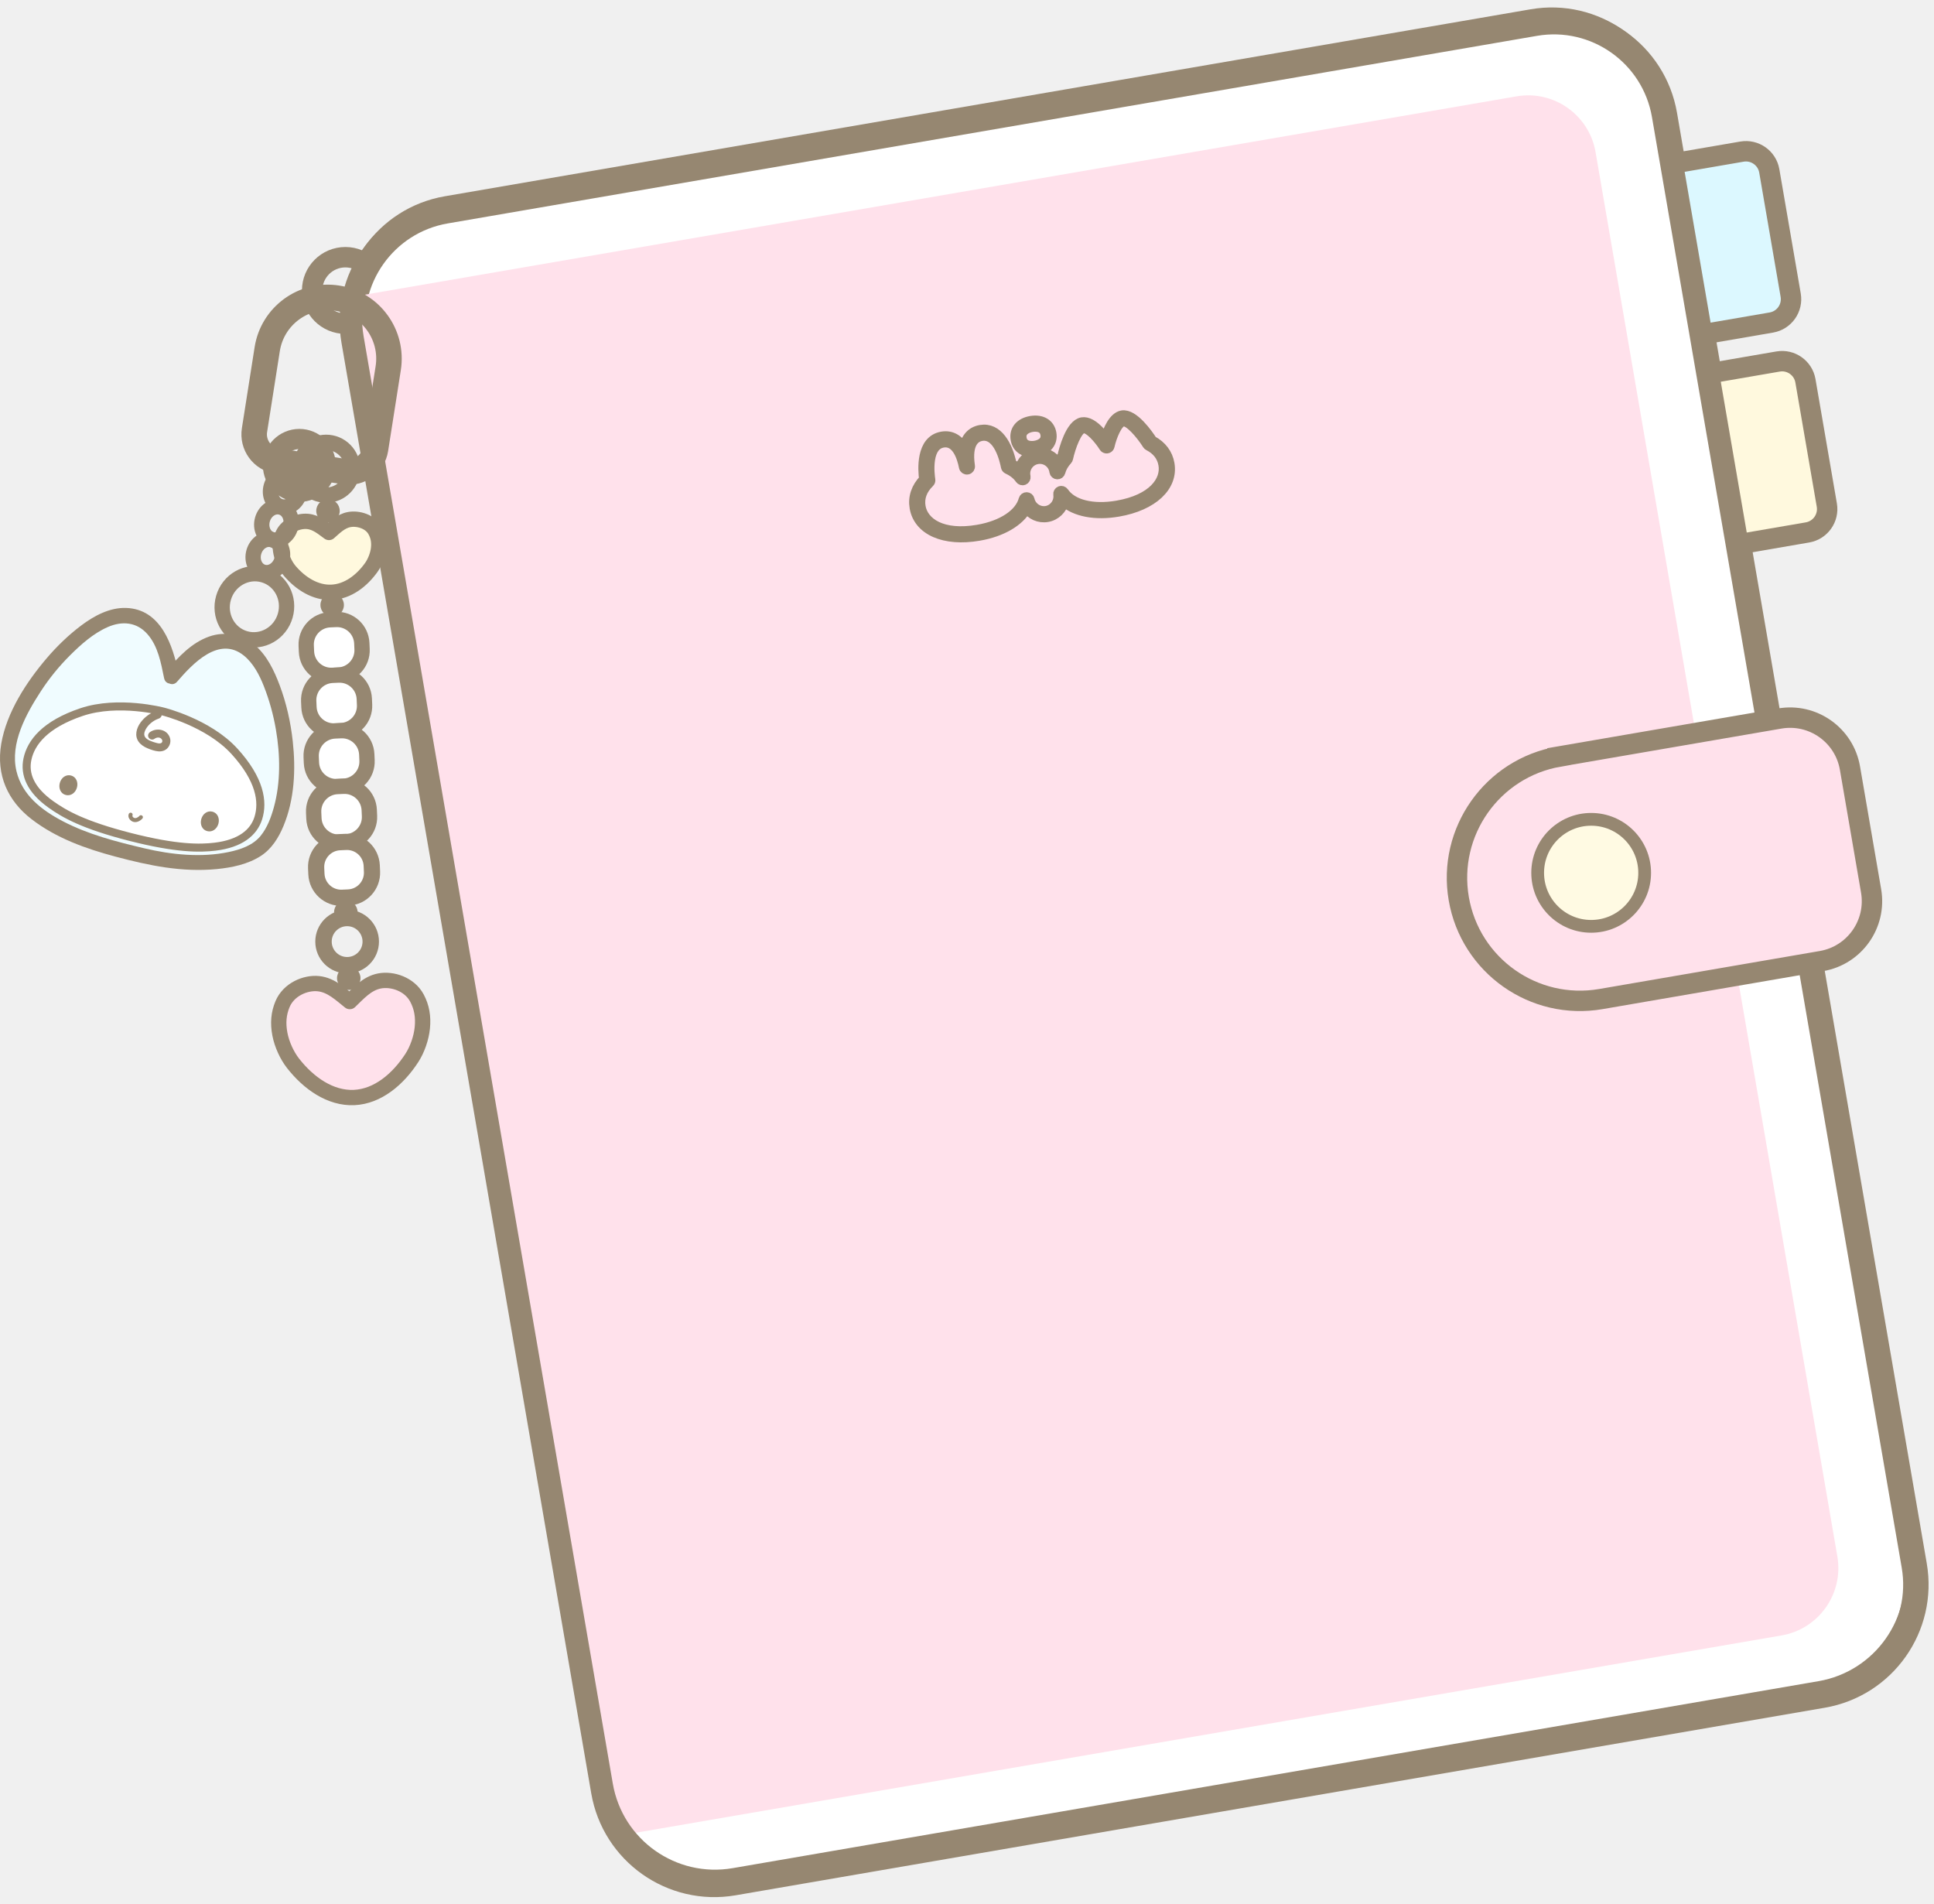
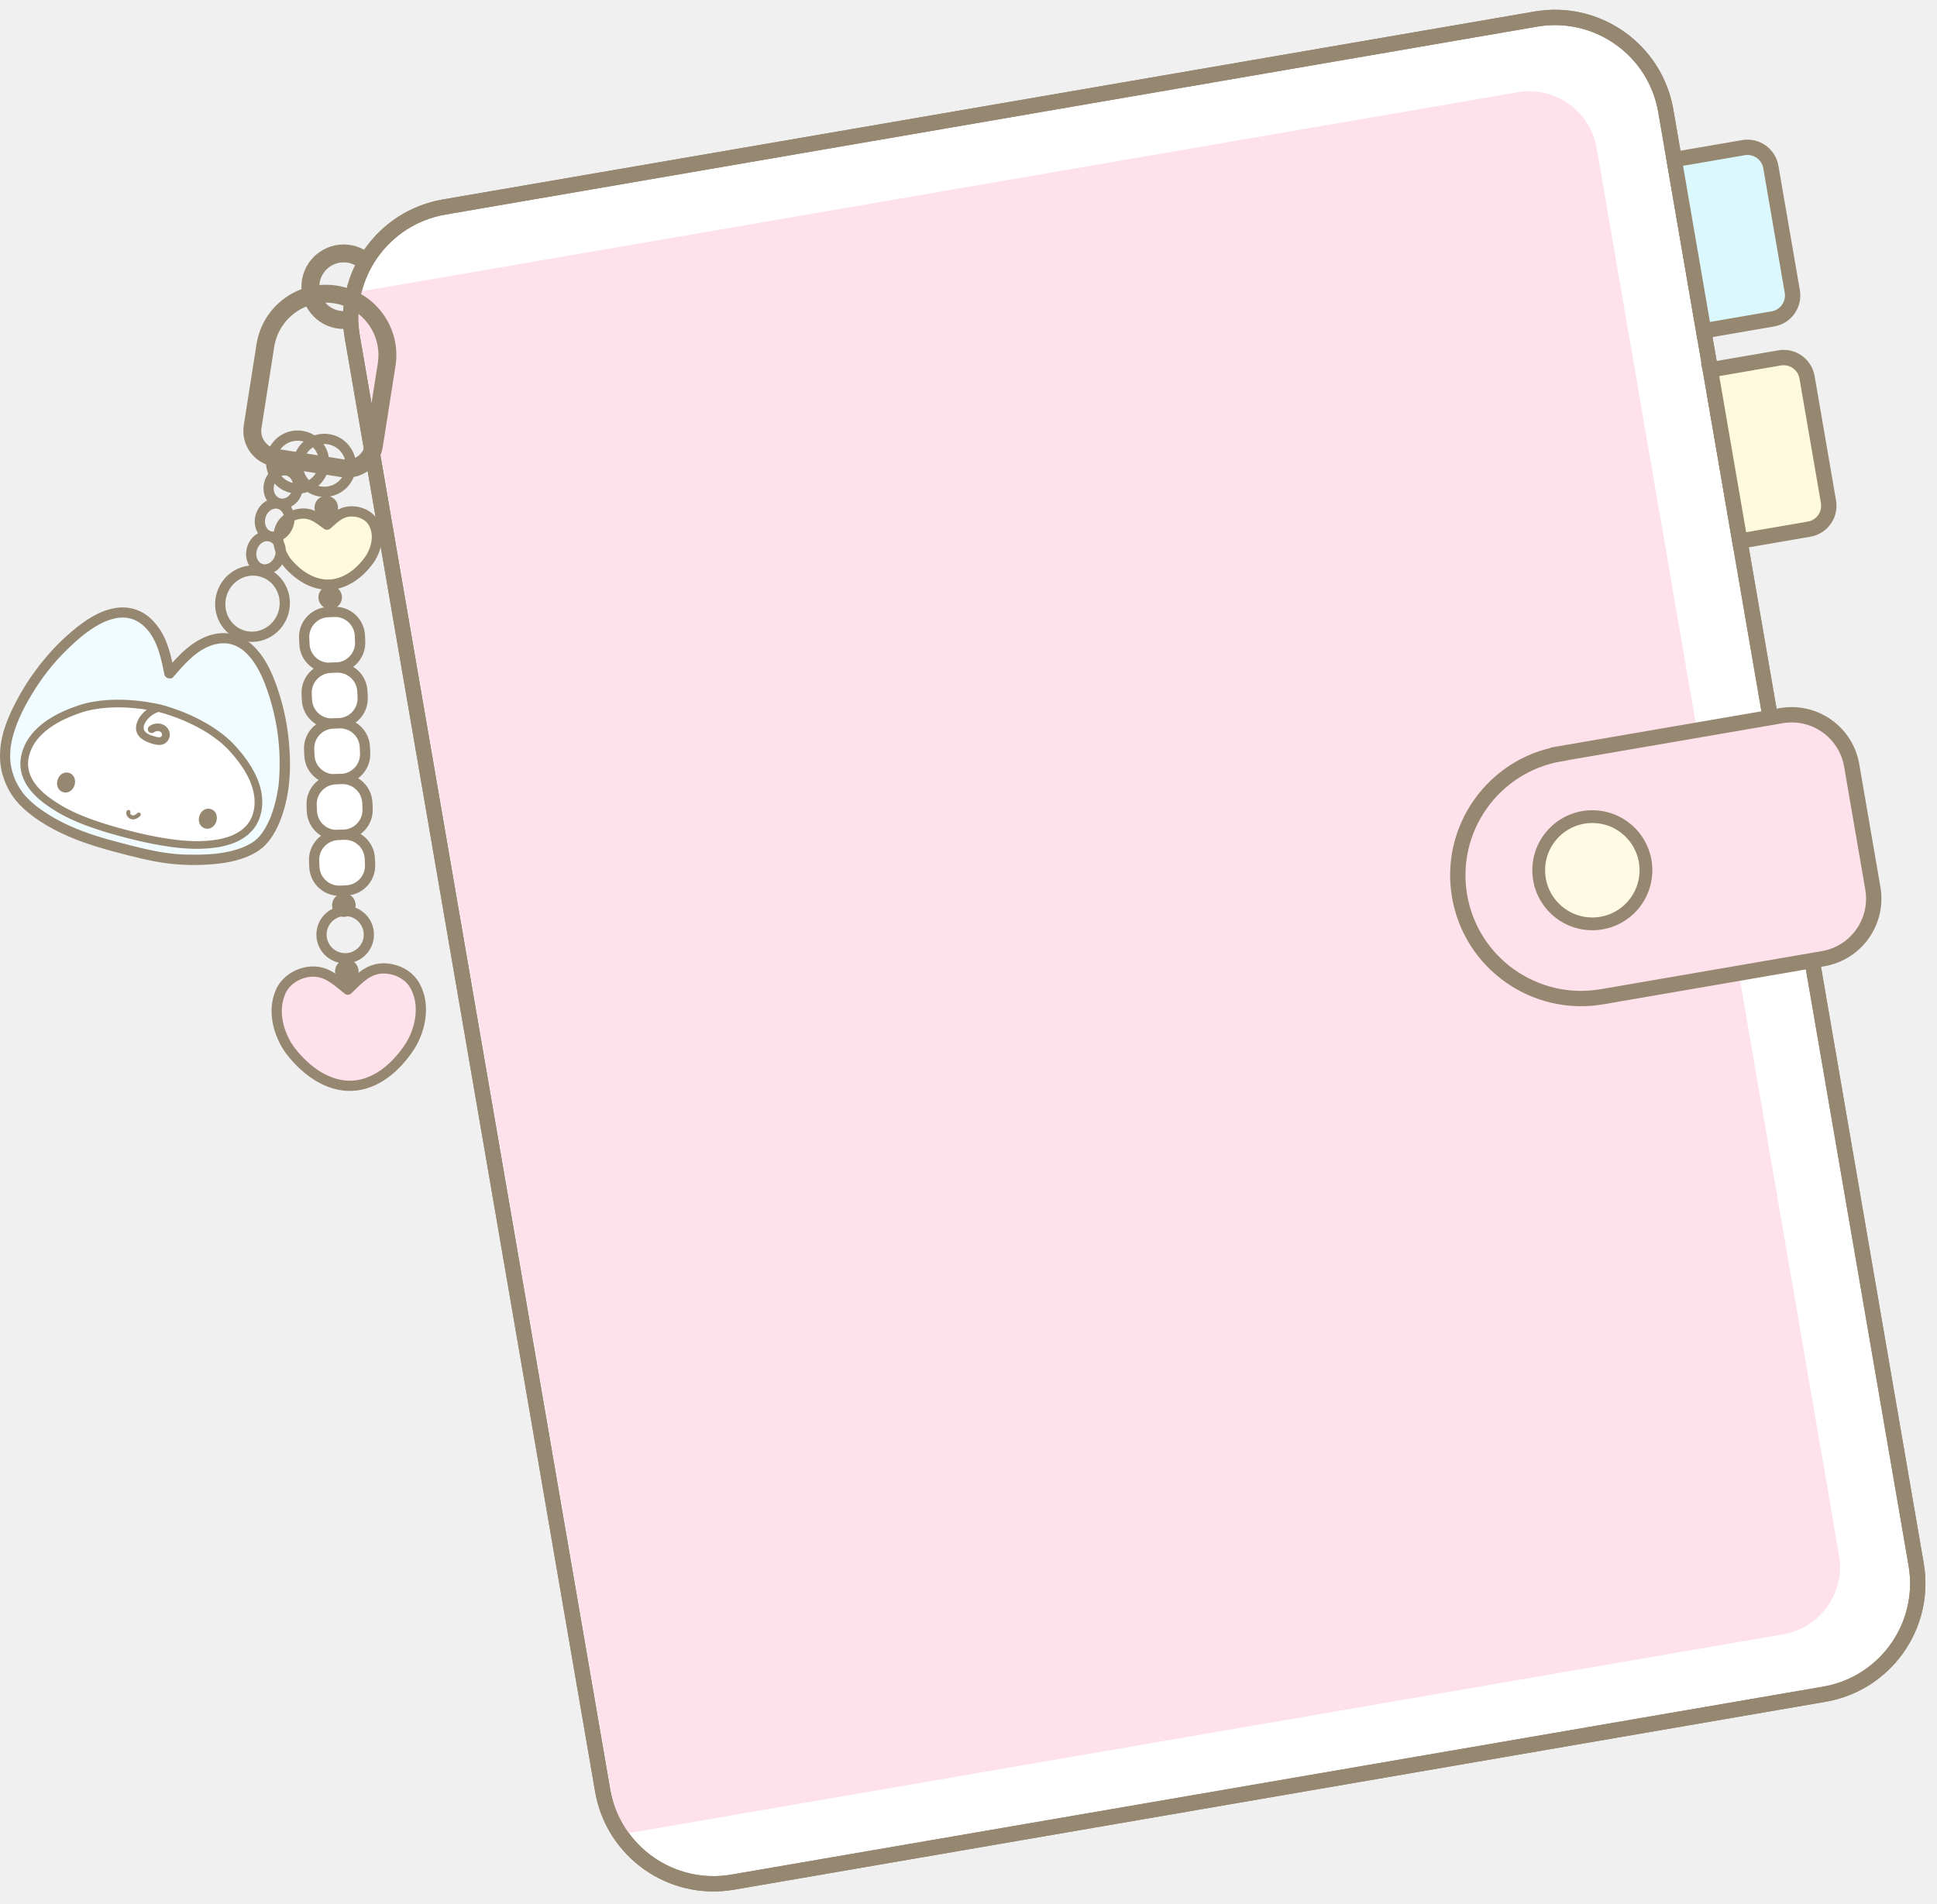
- <svg xmlns="http://www.w3.org/2000/svg" width="697" height="686" viewBox="0 0 697 686" fill="none">
-   <path d="M124.478 116.647C131.094 116.647 136.458 111.284 136.458 104.667C136.458 98.05 131.094 92.686 124.478 92.686C117.861 92.686 112.497 98.05 112.497 104.667C112.497 111.284 117.861 116.647 124.478 116.647Z" stroke="#968771" stroke-width="7.356" stroke-miterlimit="10" />
-   <path d="M553.132 8.407L160.585 76C138.565 79.791 123.789 100.715 127.58 122.735L217.591 645.475C221.383 667.495 242.307 682.271 264.327 678.48L656.873 610.887C678.893 607.095 693.67 586.171 689.878 564.152L599.867 41.411C596.075 19.392 575.151 4.615 553.132 8.407Z" fill="white" stroke="#968771" stroke-width="9.158" stroke-miterlimit="10" />
-   <path d="M127.858 106.817L546.574 34.718C559.976 32.41 572.724 41.42 575.03 54.813L662.171 560.89C664.479 574.291 655.469 587.039 642.076 589.345L223.36 661.444L127.858 106.817Z" fill="#FFE1EB" />
-   <path d="M552.266 6.968L160.916 74.355C138.566 78.204 123.567 99.442 127.416 121.791L217.221 643.336C221.069 665.686 242.307 680.684 264.657 676.836L656.008 609.449C678.358 605.6 693.356 584.362 689.508 562.012L599.703 40.468C595.854 18.118 574.616 3.12 552.266 6.968Z" stroke="#968771" stroke-width="7.356" stroke-miterlimit="10" />
-   <path d="M561.899 272.618L641.412 258.927C653.319 256.876 664.661 264.878 666.713 276.794L674.33 321.032C676.38 332.938 668.378 344.281 656.463 346.332L576.949 360.024C552.828 364.177 529.884 347.966 525.732 323.854C521.578 299.732 537.79 276.788 561.902 272.636L561.899 272.618Z" fill="#FFE1EB" stroke="#968771" stroke-width="7.356" stroke-miterlimit="10" />
-   <path d="M573.446 333.817C584.094 333.817 592.727 325.185 592.727 314.536C592.727 303.887 584.094 295.255 573.446 295.255C562.797 295.255 554.164 303.887 554.164 314.536C554.164 325.185 562.797 333.817 573.446 333.817Z" fill="#FFFAE3" stroke="#968771" stroke-width="4.597" stroke-miterlimit="10" />
-   <path d="M602.884 58.923L627.785 54.635C632.424 53.836 636.843 56.956 637.641 61.596L645.351 106.368C646.15 111.007 643.029 115.426 638.39 116.225L613.489 120.513L602.886 58.932L602.884 58.923Z" fill="#DCF8FF" stroke="#968771" stroke-width="7.356" stroke-miterlimit="10" />
-   <path d="M615.907 134.562L640.808 130.274C645.447 129.476 649.866 132.596 650.665 137.235L658.374 182.008C659.173 186.647 656.052 191.066 651.413 191.864L626.512 196.152L615.909 134.571L615.907 134.562Z" fill="#FFF9DE" stroke="#968771" stroke-width="7.356" stroke-miterlimit="10" />
-   <path d="M107.89 177.231C113.146 177.231 117.407 172.971 117.407 167.715C117.407 162.459 113.146 158.198 107.89 158.198C102.634 158.198 98.374 162.459 98.374 167.715C98.374 172.971 102.634 177.231 107.89 177.231Z" stroke="#968771" stroke-width="7.273" stroke-miterlimit="10" />
-   <path d="M117.536 178.427C122.791 178.427 127.052 174.166 127.052 168.91C127.052 163.654 122.791 159.394 117.536 159.394C112.28 159.394 108.019 163.654 108.019 168.91C108.019 174.166 112.28 178.427 117.536 178.427Z" stroke="#968771" stroke-width="5.517" stroke-miterlimit="10" />
-   <path d="M125.103 347.83C129.805 347.83 133.617 344.018 133.617 339.316C133.617 334.613 129.805 330.801 125.103 330.801C120.4 330.801 116.588 334.613 116.588 339.316C116.588 344.018 120.4 347.83 125.103 347.83Z" stroke="#968771" stroke-width="5.921" stroke-miterlimit="10" />
-   <path d="M118.207 188.329C120.543 188.329 122.436 186.436 122.436 184.1C122.436 181.764 120.543 179.87 118.207 179.87C115.871 179.87 113.977 181.764 113.977 184.1C113.977 186.436 115.871 188.329 118.207 188.329Z" fill="#968771" />
-   <path d="M119.715 222.249C122.051 222.249 123.944 220.355 123.944 218.019C123.944 215.683 122.051 213.79 119.715 213.79C117.379 213.79 115.485 215.683 115.485 218.019C115.485 220.355 117.379 222.249 119.715 222.249Z" fill="#968771" />
-   <path d="M124.634 332.925C126.97 332.925 128.863 331.032 128.863 328.696C128.863 326.36 126.97 324.466 124.634 324.466C122.298 324.466 120.404 326.36 120.404 328.696C120.404 331.032 122.298 332.925 124.634 332.925Z" fill="#968771" />
-   <path d="M125.691 356.73C128.027 356.73 129.921 354.837 129.921 352.501C129.921 350.165 128.027 348.271 125.691 348.271C123.355 348.271 121.462 350.165 121.462 352.501C121.462 354.837 123.355 356.73 125.691 356.73Z" fill="#968771" />
-   <path d="M121.063 223.238L118.886 223.335C113.955 223.554 110.136 227.73 110.355 232.661L110.452 234.838C110.672 239.769 114.847 243.588 119.778 243.368L121.955 243.272C126.886 243.052 130.706 238.877 130.486 233.946L130.389 231.769C130.169 226.838 125.994 223.018 121.063 223.238Z" fill="white" stroke="#968771" stroke-width="5.517" stroke-miterlimit="10" />
-   <path d="M121.963 243.269L119.786 243.366C114.855 243.585 111.035 247.761 111.255 252.692L111.352 254.869C111.572 259.8 115.747 263.619 120.678 263.399L122.855 263.302C127.786 263.083 131.605 258.907 131.386 253.976L131.289 251.799C131.069 246.868 126.894 243.049 121.963 243.269Z" fill="white" stroke="#968771" stroke-width="5.517" stroke-miterlimit="10" />
-   <path d="M122.853 263.309L120.676 263.406C115.745 263.625 111.926 267.801 112.145 272.732L112.242 274.909C112.462 279.84 116.637 283.659 121.568 283.44L123.745 283.343C128.676 283.123 132.496 278.948 132.276 274.017L132.179 271.84C131.96 266.909 127.784 263.089 122.853 263.309Z" fill="white" stroke="#968771" stroke-width="5.517" stroke-miterlimit="10" />
-   <path d="M123.744 283.34L121.567 283.437C116.636 283.656 112.816 287.832 113.036 292.763L113.133 294.94C113.353 299.871 117.528 303.69 122.459 303.47L124.636 303.373C129.567 303.154 133.386 298.978 133.167 294.047L133.07 291.87C132.85 286.939 128.675 283.12 123.744 283.34Z" fill="white" stroke="#968771" stroke-width="5.517" stroke-miterlimit="10" />
-   <path d="M124.644 303.389L122.467 303.486C117.536 303.706 113.716 307.881 113.936 312.812L114.033 314.989C114.253 319.92 118.428 323.739 123.359 323.52L125.536 323.423C130.467 323.203 134.286 319.028 134.067 314.097L133.97 311.92C133.75 306.989 129.575 303.169 124.644 303.389Z" fill="white" stroke="#968771" stroke-width="5.839" stroke-miterlimit="10" />
-   <path d="M119.494 213.44C119.494 213.44 119.503 213.44 119.512 213.44C125.36 213.174 130.39 209.284 133.81 204.485C135.134 202.618 136.146 200.053 136.421 197.736C136.716 195.207 136.293 193.046 135.134 191.042C133.304 187.888 129.038 186.656 125.884 187.226C122.74 187.796 120.607 190.113 118.556 191.879C116.359 190.306 114.023 188.182 110.842 187.897C107.66 187.612 103.514 189.212 101.969 192.522C100.994 194.619 100.764 196.807 101.288 199.299C101.767 201.588 102.999 204.052 104.488 205.79C108.322 210.268 113.683 213.707 119.54 213.44H119.512H119.494Z" fill="#FFF9DE" />
-   <path d="M119.512 213.44C119.503 213.44 119.494 213.44 119.494 213.44H119.512ZM119.512 213.44C125.36 213.174 130.39 209.284 133.81 204.485C135.134 202.618 136.146 200.053 136.421 197.736C136.716 195.207 136.293 193.046 135.134 191.042C133.304 187.888 129.038 186.656 125.884 187.226C122.74 187.796 120.607 190.113 118.556 191.879C116.359 190.306 114.023 188.182 110.842 187.897C107.66 187.612 103.514 189.212 101.969 192.522C100.994 194.619 100.764 196.807 101.288 199.299C101.767 201.588 102.999 204.052 104.488 205.79C108.322 210.268 113.683 213.707 119.54 213.44H119.512Z" stroke="#968771" stroke-width="5.517" stroke-linecap="round" stroke-linejoin="round" />
-   <path d="M127.585 395.504H127.604C136.146 395.118 143.465 388.903 148.43 381.234C150.361 378.255 151.823 374.145 152.2 370.421C152.613 366.366 151.988 362.891 150.278 359.682C147.584 354.616 141.341 352.602 136.743 353.503C132.146 354.395 129.047 358.1 126.059 360.923C122.832 358.385 119.42 354.965 114.759 354.478C110.097 353.99 104.056 356.547 101.831 361.833C100.415 365.19 100.102 368.693 100.875 372.702C101.583 376.379 103.403 380.333 105.582 383.138C111.21 390.346 119.071 395.881 127.613 395.504H127.567H127.585Z" fill="#FFE1EB" stroke="#968771" stroke-width="5.517" stroke-linecap="round" stroke-linejoin="round" />
-   <path d="M102.793 221.873C104.628 215.537 101.137 208.959 94.996 207.181C88.855 205.402 82.39 209.097 80.555 215.433C78.72 221.77 82.211 228.348 88.352 230.126C94.493 231.904 100.959 228.209 102.793 221.873Z" stroke="#968771" stroke-width="5.517" stroke-miterlimit="10" />
-   <path d="M101.564 201.807C102.496 198.588 100.998 195.325 98.218 194.52C95.438 193.715 92.428 195.672 91.496 198.891C90.564 202.111 92.062 205.373 94.842 206.178C97.622 206.983 100.632 205.026 101.564 201.807Z" stroke="#968771" stroke-width="5.517" stroke-miterlimit="10" />
-   <path d="M104.666 190.078C105.598 186.859 104.1 183.597 101.32 182.792C98.54 181.986 95.53 183.943 94.598 187.163C93.666 190.382 95.164 193.644 97.944 194.45C100.724 195.255 103.734 193.298 104.666 190.078Z" stroke="#968771" stroke-width="5.517" stroke-miterlimit="10" />
-   <path d="M107.816 178.162C108.748 174.943 107.25 171.681 104.47 170.876C101.689 170.071 98.68 172.028 97.748 175.247C96.815 178.466 98.313 181.729 101.094 182.534C103.874 183.339 106.884 181.382 107.816 178.162Z" stroke="#968771" stroke-width="5.517" stroke-miterlimit="10" />
-   <path d="M61.917 243.691C64.795 240.362 67.709 236.997 71.305 234.514C74.9 232.032 79.304 230.487 83.515 231.25C90.466 232.51 94.871 239.415 97.537 246.081C102.18 257.694 104.047 270.512 102.962 283.127C102.19 290.151 99.367 302.169 92.177 306.343C84.995 310.518 76.26 310.867 67.921 310.729C58.873 310.573 50.221 308.146 40.199 305.479C32.632 303.465 23.391 300.036 16.872 295.751C10.353 291.476 6.077 287.577 3.733 280.203C0.689 270.668 4.753 260.968 9.387 252.646C14.472 243.507 21.294 235.296 29.469 228.685C35.087 224.134 42.35 220.217 49.044 222.442C53.099 223.793 56.188 227.251 58.101 231.14C60.013 235.029 60.905 239.369 61.779 243.654" fill="#F0FCFF" />
-   <path d="M63.857 245.622C69.447 239.158 78.918 228.998 87.883 236.243C91.285 238.992 93.473 243.194 95.055 247.194C97.05 252.251 98.512 257.52 99.431 262.88C101.013 272.102 101.187 281.931 98.677 290.997C97.684 294.565 96.323 298.234 93.979 301.148C91.174 304.642 86.687 306.141 82.439 307.033C72.436 309.129 61.77 307.998 51.922 305.672C42.075 303.346 31.74 300.716 22.591 295.917C15.042 291.963 7.99 286.566 5.93 277.886C3.54 267.845 9.424 257.244 14.711 249.116C17.727 244.481 21.212 240.187 25.119 236.28C29.11 232.289 33.579 228.28 38.801 225.982C44.024 223.683 49.302 224.161 53.136 228.519C56.97 232.878 58.018 238.909 59.14 244.389C59.839 247.837 65.126 246.376 64.418 242.937C62.321 232.629 58.083 219.481 45.412 219.076C39.509 218.893 33.891 221.927 29.312 225.366C24.733 228.804 20.55 232.841 16.826 237.208C9.507 245.796 2.399 256.683 0.459 267.983C-1.481 279.283 2.832 288.616 11.373 295.199C20.265 302.049 30.931 305.847 41.67 308.706C53.715 311.915 65.622 314.398 78.155 313.175C83.598 312.642 89.363 311.456 94.025 308.431C97.914 305.902 100.406 301.884 102.153 297.682C106.134 288.119 106.631 277.343 105.509 267.156C104.755 260.241 103.229 253.437 100.783 246.918C98.787 241.603 96.176 236.133 91.754 232.39C87.331 228.648 81.115 227.352 75.359 229.393C68.932 231.682 64.326 236.749 59.977 241.769C57.678 244.426 61.54 248.316 63.848 245.64L63.857 245.622Z" fill="#968771" />
-   <path d="M84.425 270.668C93.74 280.846 94.944 288.975 93.087 294.832C91.413 300.109 86.549 304.008 77.557 305.102C72.068 305.773 63.636 305.874 46.902 301.599C30.167 297.323 23.262 293.397 18.316 289.866C10.978 284.626 8.735 278.98 9.884 273.573C11.153 267.569 16.21 261.041 29.377 256.609C42.663 252.131 58.8 256.407 58.8 256.407C58.8 256.407 75.019 260.397 84.416 270.668" fill="white" />
-   <path d="M84.425 270.668C93.74 280.846 94.944 288.975 93.087 294.832C91.413 300.109 86.549 304.008 77.557 305.102C72.068 305.773 63.636 305.874 46.902 301.599C30.167 297.323 23.262 293.397 18.316 289.866C10.978 284.626 8.735 278.98 9.884 273.573C11.153 267.569 16.21 261.041 29.377 256.609C42.663 252.131 58.8 256.407 58.8 256.407C58.8 256.407 75.019 260.397 84.416 270.668" stroke="#968771" stroke-width="2.896" stroke-miterlimit="10" />
-   <path d="M46.387 293.37C45.955 294.547 46.865 295.751 47.941 296.128C49.145 296.551 50.488 295.88 51.297 294.997C51.554 294.721 51.591 294.243 51.297 293.977C51.021 293.719 50.543 293.682 50.276 293.977C50.194 294.068 50.111 294.151 50.019 294.234C49.982 294.271 49.945 294.298 49.908 294.335C49.844 294.39 50 294.271 49.89 294.354C49.706 294.482 49.522 294.593 49.32 294.685C49.476 294.611 49.292 294.685 49.274 294.703C49.219 294.721 49.164 294.74 49.099 294.758C49.053 294.767 49.007 294.786 48.952 294.795C48.87 294.813 48.851 294.832 48.943 294.795C48.842 294.832 48.695 294.804 48.584 294.795C48.447 294.795 48.64 294.813 48.575 294.795C48.529 294.786 48.474 294.776 48.428 294.758C48.391 294.749 48.345 294.731 48.309 294.721C48.152 294.666 48.437 294.795 48.299 294.721C48.217 294.675 48.143 294.629 48.06 294.574C47.987 294.528 48.161 294.666 48.069 294.574C48.033 294.537 47.996 294.51 47.959 294.473C47.932 294.445 47.877 294.4 47.858 294.363C47.877 294.427 47.922 294.464 47.867 294.363C47.849 294.326 47.821 294.289 47.803 294.262C47.794 294.243 47.785 294.216 47.766 294.197C47.739 294.151 47.748 294.17 47.794 294.262C47.757 294.262 47.729 294.05 47.72 294.013C47.693 293.931 47.72 294.17 47.72 294.041V293.903C47.702 294.013 47.702 294.032 47.711 293.977C47.711 293.949 47.711 293.931 47.729 293.903C47.739 293.857 47.757 293.811 47.775 293.765C47.904 293.406 47.628 292.956 47.27 292.873C46.865 292.781 46.516 293.002 46.378 293.379L46.387 293.37Z" fill="#968771" />
-   <path d="M27.74 283.761C27.234 285.665 25.561 286.952 23.713 286.483C21.865 286.014 21.037 284.083 21.543 282.18C22.049 280.276 23.722 278.989 25.57 279.458C27.418 279.927 28.246 281.858 27.74 283.761Z" fill="#968771" />
-   <path d="M78.725 296.79C78.219 298.693 76.546 299.981 74.697 299.512C72.849 299.043 72.022 297.112 72.527 295.209C73.033 293.305 74.707 292.018 76.555 292.487C78.403 292.956 79.23 294.887 78.725 296.79Z" fill="#968771" />
-   <path d="M56.446 256.14C54.111 256.94 52.106 258.384 50.644 260.379C49.182 262.374 48.391 265.169 49.991 267.339C50.819 268.461 51.968 269.16 53.237 269.684C54.432 270.181 55.692 270.613 56.979 270.751C58.267 270.889 59.627 270.493 60.482 269.473C61.337 268.452 61.632 267.11 61.236 265.877C60.271 262.862 56.529 262.108 54.083 263.799C53.439 264.241 53.145 265.068 53.559 265.785C53.936 266.42 54.892 266.751 55.545 266.31C56.115 265.914 56.731 265.675 57.329 265.804C57.605 265.859 57.788 265.933 57.991 266.089C58.027 266.117 58.23 266.31 58.312 266.411C58.202 266.273 58.505 266.797 58.414 266.585C58.588 267.027 58.542 267.468 58.101 267.781C58.239 267.68 57.908 267.845 58 267.818C57.834 267.873 57.706 267.891 57.605 267.9C57.209 267.919 56.933 267.864 56.538 267.762C55.701 267.551 54.846 267.275 54.065 266.926C53.384 266.622 52.713 266.208 52.345 265.684C51.977 265.16 51.895 264.572 52.078 263.891C52.272 263.156 52.694 262.448 53.136 261.869C54.166 260.535 55.646 259.487 57.209 258.954C57.954 258.696 58.441 257.961 58.221 257.17C58.018 256.453 57.181 255.901 56.437 256.159L56.446 256.14Z" fill="#968771" />
-   <path d="M121.54 107.442C133.575 109.334 141.804 120.642 139.914 132.668L135.325 161.87C134.492 167.175 129.51 170.804 124.205 169.97L99.817 166.138C94.512 165.305 90.883 160.323 91.717 155.018L96.305 125.815C98.197 113.78 109.504 105.551 121.531 107.441L121.54 107.442Z" stroke="#968771" stroke-width="9.195" stroke-miterlimit="10" />
-   <path d="M373.424 162.75C369.526 163.421 366.638 161.692 366.059 158.345C365.48 154.999 367.631 152.406 371.521 151.734C375.419 151.063 378.307 152.792 378.886 156.139C379.465 159.486 377.314 162.078 373.424 162.75ZM371.889 153.831C370.877 154.006 367.613 154.824 368.156 157.987C368.698 161.15 372.045 160.828 373.056 160.653C374.068 160.479 377.332 159.66 376.789 156.497C376.247 153.334 372.9 153.656 371.879 153.831H371.889Z" fill="#968771" stroke="#968771" stroke-width="3.678" stroke-miterlimit="10" />
-   <path d="M352.782 193.037C340.36 195.179 331.064 191.125 329.657 182.96C329.014 179.227 330.2 175.696 333.078 172.717C332.636 169.425 331.8 158.686 339.496 157.362C342.778 156.801 345.5 158.336 347.394 161.674C348.056 157.895 350.116 155.532 353.389 154.971C359.559 153.914 363.172 160.543 364.56 167.301C365.655 167.844 366.629 168.487 367.475 169.223C368.054 166.28 370.39 163.862 373.507 163.32C376.633 162.786 379.64 164.285 381.166 166.86C381.626 166.032 382.196 165.241 382.876 164.488C383.446 162.014 385.791 152.948 389.965 152.222C391.887 151.891 394.14 153.141 396.668 155.946C397.321 156.672 397.91 157.408 398.397 158.051C399.335 155.026 401.284 150.282 404.401 149.739C408.566 149.022 413.844 156.7 415.214 158.824C418.671 160.681 420.823 163.54 421.439 167.117C422.846 175.282 415.444 182.206 403.013 184.348C394.728 185.773 387.529 184.376 383.419 180.679C382.738 183.475 380.449 185.764 377.461 186.279C374.472 186.794 371.576 185.451 370.004 183.052C367.356 187.897 361.048 191.621 352.782 193.037ZM339.854 159.458C337.307 159.899 335.726 161.941 335.156 165.536C334.659 168.671 335.101 171.981 335.248 172.919C335.303 173.259 335.183 173.609 334.935 173.848C332.296 176.395 331.193 179.42 331.745 182.592C332.738 188.348 339.514 193.157 352.414 190.931C361.214 189.414 367.549 185.222 368.946 179.999C369.075 179.521 369.507 179.199 370.004 179.208C370.491 179.217 370.914 179.567 371.015 180.045C371.604 182.794 374.334 184.642 377.093 184.164C379.851 183.686 381.856 180.992 381.433 178.16C381.359 177.673 381.635 177.195 382.095 177.011C382.554 176.827 383.079 176.992 383.364 177.406C386.407 181.902 393.79 183.75 402.636 182.233C415.536 180.008 420.317 173.213 419.324 167.457C418.8 164.442 416.998 162.115 413.964 160.561C413.798 160.479 413.651 160.341 413.55 160.184C411.205 156.479 406.93 151.44 404.741 151.817C402.673 152.176 400.631 157.251 399.85 160.736C399.776 161.085 399.528 161.371 399.197 161.499C398.866 161.628 398.489 161.582 398.204 161.38C398.094 161.297 397.992 161.196 397.919 161.076C396.135 158.263 392.494 153.932 390.324 154.309C388.154 154.686 385.828 160.911 384.881 165.214C384.844 165.398 384.752 165.572 384.623 165.71C383.364 167.071 382.518 168.552 382.113 170.105C381.984 170.593 381.534 170.915 381.037 170.896C380.541 170.878 380.118 170.51 380.035 170.014L379.989 169.738C379.493 166.851 376.743 164.91 373.856 165.407C370.969 165.904 369.029 168.653 369.526 171.54L369.572 171.797C369.654 172.285 369.388 172.772 368.928 172.965C368.468 173.158 367.935 172.993 367.65 172.588C366.62 171.089 365.112 169.885 363.163 168.993C362.85 168.846 362.62 168.561 362.556 168.221C362.17 166.17 359.945 156.001 353.729 157.067C351.614 157.435 348.258 159.329 349.527 167.954C349.61 168.524 349.224 169.057 348.654 169.158C348.084 169.26 347.541 168.883 347.431 168.313C346.704 164.644 344.755 158.612 339.827 159.458H339.854Z" fill="#968771" stroke="#968771" stroke-width="3.678" stroke-miterlimit="10" />
+ <svg xmlns="http://www.w3.org/2000/svg" width="707" height="695" viewBox="0 0 707 695" fill="none">
+   <path d="M125.45 116.84C132.166 116.84 137.611 111.395 137.611 104.679C137.611 97.962 132.166 92.518 125.45 92.518C118.733 92.518 113.288 97.962 113.288 104.679C113.288 111.395 118.733 116.84 125.45 116.84Z" stroke="#968771" stroke-width="6.533" stroke-miterlimit="10" />
+   <path d="M560.571 6.969L162.107 75.581C139.755 79.429 124.756 100.669 128.604 123.02L219.972 653.641C223.821 675.993 245.061 690.992 267.412 687.144L665.877 618.532C688.228 614.683 703.228 593.443 699.379 571.092L608.011 40.471C604.162 18.119 582.923 3.12 560.571 6.969Z" fill="white" stroke="#968771" stroke-width="5.6" stroke-miterlimit="10" />
+   <path d="M128.878 106.872L553.907 33.686C567.511 31.343 580.45 40.489 582.791 54.084L671.247 567.79C673.589 581.394 664.443 594.333 650.848 596.674L225.82 669.86L128.878 106.872Z" fill="#FFE1EB" />
+   <path d="M560.571 6.969L162.107 75.581C139.755 79.429 124.756 100.669 128.604 123.02L219.972 653.641C223.821 675.993 245.061 690.992 267.412 687.144L665.877 618.532C688.228 614.683 703.228 593.443 699.379 571.092L608.011 40.471C604.162 18.119 582.923 3.12 560.571 6.969Z" stroke="#968771" stroke-width="5.6" stroke-miterlimit="10" />
+   <path d="M569.462 275.172L650.174 261.275C662.261 259.193 673.774 267.316 675.857 279.412L683.589 324.316C685.67 336.402 677.547 347.915 665.452 349.998L584.74 363.896C560.255 368.112 536.965 351.656 532.75 327.181C528.534 302.696 544.99 279.405 569.466 275.191L569.462 275.172Z" fill="#FFE1EB" stroke="#968771" stroke-width="5.6" stroke-miterlimit="10" />
+   <path d="M581.196 337.284C592.005 337.284 600.767 328.521 600.767 317.712C600.767 306.903 592.005 298.14 581.196 298.14C570.386 298.14 561.624 306.903 561.624 317.712C561.624 328.521 570.386 337.284 581.196 337.284Z" fill="#FFFAE3" stroke="#968771" stroke-width="4.667" stroke-miterlimit="10" />
+   <path d="M611.075 58.255L636.351 53.903C641.06 53.092 645.545 56.26 646.356 60.969L654.182 106.416C654.993 111.125 651.825 115.611 647.116 116.422L621.84 120.774L611.076 58.265L611.075 58.255Z" fill="#DCF8FF" stroke="#968771" stroke-width="5.6" stroke-miterlimit="10" />
+   <path d="M624.283 135.017L649.559 130.664C654.269 129.853 658.754 133.021 659.565 137.73L667.39 183.177C668.201 187.887 665.034 192.372 660.324 193.183L635.048 197.535L624.285 135.026L624.283 135.017Z" fill="#FFF9DE" stroke="#968771" stroke-width="5.6" stroke-miterlimit="10" />
+   <path d="M108.612 178.347C113.947 178.347 118.272 174.022 118.272 168.687C118.272 163.352 113.947 159.027 108.612 159.027C103.277 159.027 98.952 163.352 98.952 168.687C98.952 174.022 103.277 178.347 108.612 178.347Z" stroke="#968771" stroke-width="3.733" stroke-miterlimit="10" />
+   <path d="M118.403 179.551C123.738 179.551 128.063 175.226 128.063 169.891C128.063 164.556 123.738 160.231 118.403 160.231C113.068 160.231 108.743 164.556 108.743 169.891C108.743 175.226 113.068 179.551 118.403 179.551Z" stroke="#968771" stroke-width="3.733" stroke-miterlimit="10" />
+   <path d="M125.991 349.856C130.764 349.856 134.633 345.986 134.633 341.213C134.633 336.44 130.764 332.571 125.991 332.571C121.218 332.571 117.348 336.44 117.348 341.213C117.348 345.986 121.218 349.856 125.991 349.856Z" stroke="#968771" stroke-width="3.733" stroke-miterlimit="10" />
+   <path d="M119.084 189.603C121.455 189.603 123.378 187.681 123.378 185.309C123.378 182.938 121.455 181.016 119.084 181.016C116.713 181.016 114.791 182.938 114.791 185.309C114.791 187.681 116.713 189.603 119.084 189.603Z" fill="#968771" />
+   <path d="M120.522 222.381C122.893 222.381 124.815 220.459 124.815 218.088C124.815 215.717 122.893 213.794 120.522 213.794C118.15 213.794 116.228 215.717 116.228 218.088C116.228 220.459 118.15 222.381 120.522 222.381Z" fill="#968771" />
+   <path d="M125.515 334.726C127.886 334.726 129.808 332.804 129.808 330.433C129.808 328.062 127.886 326.14 125.515 326.14C123.144 326.14 121.221 328.062 121.221 330.433C121.221 332.804 123.144 334.726 125.515 334.726Z" fill="#968771" />
+   <path d="M126.588 358.89C128.96 358.89 130.882 356.968 130.882 354.597C130.882 352.226 128.96 350.304 126.588 350.304C124.217 350.304 122.295 352.226 122.295 354.597C122.295 356.968 124.217 358.89 126.588 358.89Z" fill="#968771" />
+   <path d="M121.888 223.386L119.678 223.484C114.673 223.707 110.796 227.945 111.019 232.951L111.118 235.161C111.34 240.166 115.579 244.043 120.584 243.82L122.794 243.721C127.799 243.499 131.676 239.26 131.453 234.255L131.355 232.045C131.132 227.04 126.894 223.163 121.888 223.386Z" fill="white" stroke="#968771" stroke-width="3.733" stroke-miterlimit="10" />
+   <path d="M122.802 243.719L120.592 243.817C115.586 244.04 111.71 248.278 111.932 253.284L112.031 255.494C112.254 260.499 116.492 264.376 121.497 264.153L123.707 264.054C128.713 263.832 132.59 259.593 132.367 254.588L132.268 252.378C132.045 247.373 127.807 243.496 122.802 243.719Z" fill="white" stroke="#968771" stroke-width="3.733" stroke-miterlimit="10" />
+   <path d="M123.705 264.061L121.496 264.159C116.49 264.382 112.613 268.62 112.836 273.626L112.935 275.836C113.158 280.841 117.396 284.718 122.401 284.495L124.611 284.397C129.616 284.174 133.493 279.935 133.27 274.93L133.172 272.72C132.949 267.715 128.711 263.838 123.705 264.061Z" fill="white" stroke="#968771" stroke-width="3.733" stroke-miterlimit="10" />
+   <path d="M124.61 284.403L122.4 284.501C117.395 284.724 113.518 288.963 113.741 293.968L113.839 296.178C114.062 301.183 118.3 305.06 123.306 304.837L125.515 304.739C130.521 304.516 134.398 300.278 134.175 295.272L134.076 293.062C133.853 288.057 129.615 284.18 124.61 284.403Z" fill="white" stroke="#968771" stroke-width="3.733" stroke-miterlimit="10" />
+   <path d="M125.514 304.745L123.304 304.844C118.299 305.067 114.422 309.305 114.645 314.31L114.743 316.52C114.966 321.525 119.204 325.402 124.21 325.18L126.419 325.081C131.425 324.858 135.302 320.62 135.079 315.614L134.98 313.405C134.757 308.399 130.519 304.522 125.514 304.745Z" fill="white" stroke="#968771" stroke-width="3.733" stroke-miterlimit="10" />
+   <path d="M120.298 213.44C120.298 213.44 120.307 213.44 120.316 213.44C126.252 213.169 131.357 209.221 134.829 204.349C136.173 202.455 137.2 199.851 137.48 197.499C137.779 194.932 137.349 192.739 136.173 190.704C134.316 187.503 129.985 186.252 126.784 186.831C123.592 187.409 121.427 189.761 119.346 191.553C117.115 189.957 114.744 187.801 111.515 187.512C108.286 187.223 104.076 188.847 102.508 192.207C101.519 194.335 101.286 196.556 101.818 199.085C102.303 201.409 103.554 203.911 105.066 205.675C108.958 210.22 114.399 213.711 120.344 213.44H120.316H120.298Z" fill="#FFF9DE" />
+   <path d="M120.316 213.44C120.307 213.44 120.298 213.44 120.298 213.44H120.316ZM120.316 213.44C126.252 213.169 131.357 209.221 134.829 204.349C136.173 202.455 137.2 199.851 137.48 197.499C137.779 194.932 137.349 192.739 136.173 190.704C134.316 187.503 129.985 186.252 126.784 186.831C123.592 187.409 121.427 189.761 119.346 191.553C117.115 189.957 114.744 187.801 111.515 187.512C108.286 187.223 104.076 188.847 102.508 192.207C101.519 194.335 101.286 196.556 101.818 199.085C102.303 201.409 103.554 203.911 105.066 205.675C108.958 210.22 114.399 213.711 120.344 213.44H120.316Z" stroke="#968771" stroke-width="3.733" stroke-linecap="round" stroke-linejoin="round" />
+   <path d="M128.511 396.401H128.53C137.2 396.009 144.63 389.7 149.67 381.916C151.63 378.892 153.114 374.72 153.496 370.94C153.916 366.824 153.282 363.296 151.546 360.038C148.811 354.896 142.474 352.852 137.807 353.766C133.14 354.672 129.995 358.433 126.962 361.298C123.686 358.722 120.223 355.25 115.491 354.756C110.759 354.261 104.627 356.856 102.368 362.222C100.931 365.629 100.614 369.185 101.398 373.254C102.116 376.988 103.964 381.001 106.176 383.848C111.888 391.165 119.868 396.784 128.539 396.401H128.492H128.511Z" fill="#FFE1EB" stroke="#968771" stroke-width="3.733" stroke-linecap="round" stroke-linejoin="round" />
+   <path d="M103.455 223.65C105.318 217.218 101.774 210.541 95.541 208.736C89.307 206.931 82.744 210.681 80.881 217.113C79.019 223.544 82.562 230.222 88.796 232.027C95.03 233.832 101.593 230.081 103.455 223.65Z" stroke="#968771" stroke-width="3.733" stroke-miterlimit="10" />
+   <path d="M102.189 203.278C103.135 200.011 101.615 196.699 98.793 195.882C95.97 195.065 92.915 197.051 91.969 200.319C91.023 203.587 92.543 206.898 95.366 207.716C98.188 208.533 101.243 206.546 102.189 203.278Z" stroke="#968771" stroke-width="3.733" stroke-miterlimit="10" />
+   <path d="M105.344 191.384C106.29 188.117 104.77 184.805 101.948 183.988C99.125 183.171 96.07 185.157 95.124 188.425C94.178 191.693 95.698 195.004 98.521 195.822C101.343 196.639 104.398 194.652 105.344 191.384Z" stroke="#968771" stroke-width="3.733" stroke-miterlimit="10" />
+   <path d="M108.541 179.289C109.488 176.021 107.967 172.71 105.145 171.892C102.323 171.075 99.268 173.062 98.321 176.329C97.375 179.597 98.896 182.909 101.718 183.726C104.54 184.543 107.595 182.557 108.541 179.289Z" stroke="#968771" stroke-width="3.733" stroke-miterlimit="10" />
+   <path d="M61.954 245.798C64.875 242.42 67.834 239.004 71.483 236.484C75.133 233.964 79.603 232.396 83.878 233.171C90.934 234.449 95.405 241.458 98.111 248.225C102.825 260.013 104.719 273.024 103.618 285.829C102.834 292.96 99.969 305.158 92.67 309.396C85.381 313.633 76.514 313.988 68.049 313.848C58.865 313.689 50.082 311.225 39.909 308.518C32.227 306.474 22.848 302.993 16.23 298.644C9.613 294.304 5.273 290.346 2.893 282.861C-0.196 273.182 3.929 263.336 8.633 254.889C13.794 245.612 20.72 237.277 29.017 230.567C34.719 225.947 42.093 221.971 48.888 224.229C53.003 225.601 56.139 229.11 58.081 233.058C60.022 237.006 60.927 241.412 61.814 245.761" fill="#F0FCFF" />
+   <path d="M63.271 247.124C65.109 244.996 66.957 242.859 69.011 240.917C71.064 238.976 72.912 237.557 75.432 236.344C77.569 235.317 80.061 234.701 82.525 234.879C82.684 234.888 82.843 234.907 83.011 234.925C83.375 234.963 82.581 234.841 83.188 234.953C83.468 235 83.757 235.056 84.037 235.121C84.597 235.252 85.148 235.42 85.68 235.635C85.764 235.672 86.1 235.812 85.764 235.663C85.867 235.709 85.96 235.747 86.063 235.793C86.305 235.905 86.548 236.027 86.791 236.157C87.313 236.437 87.817 236.755 88.303 237.1C88.396 237.165 88.48 237.231 88.564 237.296C89.003 237.613 88.293 237.063 88.704 237.408C88.891 237.567 89.087 237.725 89.273 237.884C89.712 238.267 90.132 238.677 90.533 239.097C90.935 239.517 91.289 239.928 91.644 240.367C91.719 240.451 91.784 240.544 91.859 240.637C91.616 240.329 91.961 240.777 91.98 240.805C92.148 241.039 92.316 241.272 92.484 241.505C93.847 243.456 94.967 245.584 95.919 247.759C95.965 247.861 96.012 247.973 96.059 248.076C96.283 248.599 95.928 247.74 96.133 248.263C96.255 248.552 96.367 248.841 96.488 249.14C96.749 249.803 97.001 250.475 97.244 251.147C97.748 252.528 98.205 253.909 98.625 255.319C99.465 258.1 100.156 260.919 100.688 263.765C101.22 266.612 101.584 269.244 101.817 272.24C102.051 275.236 102.116 277.999 102.041 280.883C102.004 282.395 101.92 283.916 101.799 285.418C101.761 285.866 101.715 286.305 101.659 286.753C101.649 286.856 101.649 286.968 101.621 287.061C101.743 286.678 101.659 286.8 101.64 286.949C101.603 287.211 101.565 287.472 101.528 287.724C101.229 289.656 100.837 291.578 100.333 293.473C100.063 294.5 99.764 295.517 99.419 296.525C99.251 297.02 99.073 297.514 98.887 298C98.803 298.224 98.719 298.438 98.625 298.662C98.579 298.784 98.523 298.905 98.476 299.026C98.28 299.512 98.635 298.681 98.42 299.157C97.571 301.07 96.572 302.89 95.331 304.57C95.592 304.206 95.153 304.794 95.079 304.878C94.939 305.046 94.799 305.205 94.649 305.373C94.313 305.746 93.968 306.101 93.595 306.437C93.417 306.596 93.249 306.745 93.063 306.904C92.988 306.96 92.913 307.025 92.848 307.081C93.212 306.782 92.848 307.081 92.783 307.128C92.391 307.408 91.989 307.669 91.569 307.912C91 308.238 90.412 308.546 89.815 308.826C89.516 308.966 89.217 309.106 88.919 309.237C89.161 309.134 88.788 309.293 88.732 309.312C88.517 309.396 88.303 309.48 88.088 309.564C86.856 310.03 85.596 310.413 84.317 310.721C79.203 311.972 73.92 312.093 68.469 312.009C63.019 311.925 57.82 311.066 52.304 309.788C49.439 309.125 46.583 308.378 43.736 307.622C41.067 306.913 38.388 306.213 35.756 305.382C30.585 303.749 25.909 301.938 21.177 299.409C18.993 298.242 16.912 296.926 14.896 295.498C14.457 295.19 14.019 294.873 13.589 294.546C13.561 294.518 13.123 294.182 13.44 294.434C13.356 294.369 13.263 294.304 13.179 294.229C12.927 294.024 12.675 293.818 12.423 293.613C11.611 292.941 10.836 292.232 10.099 291.476C9.735 291.112 9.389 290.729 9.053 290.346C8.885 290.15 8.717 289.954 8.559 289.758C8.493 289.674 8.428 289.6 8.363 289.516C8.092 289.18 8.512 289.731 8.279 289.404C7.635 288.517 7.028 287.602 6.496 286.641C6.263 286.212 6.039 285.773 5.833 285.334C5.712 285.082 5.6 284.83 5.488 284.569C5.647 284.942 5.432 284.42 5.413 284.383C5.348 284.224 5.283 284.065 5.227 283.897C4.76 282.665 4.368 281.405 4.107 280.117C3.827 278.764 3.715 277.672 3.705 276.179C3.705 275.525 3.715 274.872 3.761 274.228C3.808 273.491 3.883 272.791 3.967 272.268C4.396 269.487 5.199 266.78 6.225 264.157C8.12 259.304 10.967 254.255 13.981 249.775C16.996 245.295 20.169 241.44 24.005 237.613C25.9 235.719 27.888 233.917 29.969 232.219C30.203 232.032 30.427 231.845 30.66 231.659C30.819 231.537 30.968 231.416 31.127 231.295C30.949 231.435 31.211 231.239 31.22 231.22C31.808 230.781 32.405 230.343 33.012 229.932C34.123 229.176 35.261 228.476 36.447 227.841C37.697 227.179 38.519 226.805 39.788 226.376C40.395 226.171 41.011 225.993 41.627 225.844C41.935 225.769 42.243 225.704 42.551 225.648C42.709 225.62 42.859 225.592 43.017 225.573C43.148 225.555 43.139 225.555 42.989 225.573C43.111 225.555 43.241 225.545 43.363 225.536C43.951 225.48 44.539 225.452 45.127 225.471C45.407 225.471 45.687 225.489 45.957 225.517C45.976 225.517 46.583 225.583 46.2 225.536C46.387 225.564 46.573 225.592 46.751 225.629C47.367 225.741 47.973 225.909 48.561 226.115C48.673 226.152 48.776 226.199 48.888 226.236C49.42 226.423 48.571 226.077 49.084 226.32C49.345 226.441 49.607 226.563 49.868 226.703C50.381 226.973 50.876 227.281 51.352 227.617C51.324 227.599 51.791 227.935 51.585 227.785C51.38 227.636 51.837 227.981 51.809 227.963C52.08 228.187 52.341 228.42 52.603 228.663C52.985 229.027 53.359 229.409 53.713 229.811C53.909 230.035 54.096 230.259 54.283 230.492C54.656 230.94 54.087 230.212 54.432 230.679C54.535 230.828 54.647 230.968 54.749 231.117C56.299 233.329 57.26 235.541 58.044 238.052C58.893 240.749 59.463 243.531 60.023 246.303C60.219 247.264 61.404 247.899 62.319 247.609C63.336 247.283 63.831 246.34 63.625 245.313C62.468 239.601 61.217 233.572 57.661 228.803C56.065 226.665 54.133 224.752 51.763 223.492C49.392 222.232 46.499 221.588 43.727 221.793C37.884 222.223 32.667 225.368 28.168 228.924C23.669 232.48 19.731 236.4 16.147 240.721C12.563 245.043 9.343 249.756 6.636 254.712C3.929 259.668 1.26 265.427 0.364 271.297C-0.112 274.405 -0.149 277.504 0.42 280.612C0.905 283.262 1.876 285.876 3.136 288.256C5.348 292.428 8.755 295.648 12.535 298.382C16.931 301.574 21.719 304.029 26.74 306.082C32.023 308.248 37.464 309.825 42.98 311.281C48.496 312.737 54.46 314.296 60.34 315.098C66.22 315.901 71.82 315.985 77.541 315.518C83.263 315.052 89.124 313.885 93.996 310.814C97.832 308.406 100.259 304.393 101.976 300.314C105.831 291.121 106.381 280.78 105.457 270.952C104.888 264.857 103.703 258.819 101.827 252.995C100.212 247.973 98.233 242.877 95.013 238.659C91.793 234.44 87.407 231.276 81.984 231.145C76.001 230.996 70.597 234.337 66.397 238.313C64.353 240.255 62.505 242.383 60.657 244.52C60.023 245.257 59.873 246.443 60.657 247.161C61.357 247.805 62.617 247.955 63.299 247.161L63.271 247.124Z" fill="#968771" />
+   <path d="M84.793 273.192C94.248 283.524 95.47 291.774 93.585 297.72C91.886 303.077 86.949 307.034 77.821 308.145C72.249 308.826 63.69 308.929 46.704 304.589C29.717 300.249 22.708 296.264 17.686 292.68C10.239 287.36 7.961 281.629 9.128 276.141C10.416 270.047 15.549 263.42 28.915 258.921C42.401 254.376 58.781 258.716 58.781 258.716C58.781 258.716 75.245 262.767 84.784 273.192" fill="white" />
+   <path d="M84.793 273.192C94.248 283.524 95.47 291.774 93.585 297.72C91.886 303.077 86.949 307.034 77.821 308.145C72.249 308.826 63.69 308.929 46.704 304.589C29.717 300.249 22.708 296.264 17.686 292.68C10.239 287.36 7.961 281.629 9.128 276.141C10.416 270.047 15.549 263.42 28.915 258.921C42.401 254.376 58.781 258.716 58.781 258.716C58.781 258.716 75.245 262.767 84.784 273.192" stroke="#968771" stroke-width="2.8" stroke-miterlimit="10" />
+   <path d="M46.181 296.227C45.742 297.421 46.666 298.644 47.758 299.027C48.981 299.456 50.344 298.775 51.165 297.879C51.426 297.599 51.464 297.113 51.165 296.843C50.885 296.581 50.4 296.544 50.129 296.843C50.045 296.936 49.961 297.02 49.868 297.104C49.83 297.141 49.793 297.169 49.756 297.207C49.69 297.263 49.849 297.141 49.737 297.225C49.55 297.356 49.364 297.468 49.158 297.561C49.317 297.487 49.13 297.561 49.112 297.58C49.056 297.599 49 297.617 48.934 297.636C48.888 297.645 48.841 297.664 48.785 297.673C48.701 297.692 48.682 297.711 48.776 297.673C48.673 297.711 48.524 297.683 48.412 297.673C48.272 297.673 48.468 297.692 48.402 297.673C48.356 297.664 48.3 297.655 48.253 297.636C48.216 297.627 48.169 297.608 48.132 297.599C47.973 297.543 48.262 297.673 48.122 297.599C48.038 297.552 47.964 297.505 47.88 297.449C47.805 297.403 47.982 297.543 47.889 297.449C47.852 297.412 47.814 297.384 47.777 297.347C47.749 297.319 47.693 297.272 47.674 297.235C47.693 297.3 47.74 297.337 47.684 297.235C47.665 297.197 47.637 297.16 47.618 297.132C47.609 297.113 47.6 297.085 47.581 297.067C47.553 297.02 47.562 297.039 47.609 297.132C47.572 297.132 47.544 296.917 47.534 296.88C47.506 296.796 47.534 297.039 47.534 296.908V296.768C47.516 296.88 47.516 296.899 47.525 296.843C47.525 296.815 47.525 296.796 47.544 296.768C47.553 296.721 47.572 296.675 47.59 296.628C47.721 296.264 47.441 295.807 47.077 295.723C46.666 295.629 46.312 295.853 46.172 296.236L46.181 296.227Z" fill="#968771" />
+   <path d="M27.253 286.483C26.74 288.415 25.041 289.721 23.165 289.245C21.289 288.769 20.449 286.809 20.962 284.877C21.476 282.945 23.174 281.639 25.05 282.115C26.927 282.591 27.767 284.551 27.253 286.483Z" fill="#968771" />
+   <path d="M79.007 299.698C78.493 301.63 76.795 302.937 74.919 302.461C73.043 301.985 72.203 300.025 72.716 298.093C73.229 296.161 74.928 294.854 76.804 295.33C78.68 295.806 79.52 297.766 79.007 299.698Z" fill="#968771" />
+   <path d="M57.036 257.26C54.684 258.072 52.668 259.528 51.193 261.525C49.718 263.523 48.925 266.341 50.53 268.516C51.361 269.636 52.509 270.345 53.778 270.868C54.982 271.363 56.261 271.811 57.558 271.951C58.856 272.091 60.209 271.699 61.058 270.672C61.908 269.645 62.197 268.32 61.805 267.097C60.844 264.073 57.092 263.336 54.646 265.025C54.021 265.455 53.741 266.257 54.142 266.939C54.506 267.555 55.43 267.872 56.056 267.443C56.625 267.051 57.269 266.789 57.913 266.92C58.184 266.976 58.398 267.06 58.613 267.219C58.809 267.368 59.024 267.629 59.07 267.76C59.257 268.208 59.192 268.731 58.734 269.039C58.669 269.085 58.333 269.16 58.184 269.169C57.801 269.197 57.456 269.123 57.082 269.029C55.626 268.665 53.648 268.105 52.78 266.883C51.912 265.66 52.733 264.036 53.592 262.925C54.646 261.553 56.14 260.499 57.764 259.939C58.482 259.696 58.949 258.977 58.744 258.212C58.557 257.512 57.736 256.989 57.017 257.232L57.036 257.26Z" fill="#968771" />
+   <path d="M122.474 107.502C134.691 109.422 143.044 120.9 141.126 133.108L136.468 162.751C135.622 168.136 130.565 171.819 125.18 170.973L100.424 167.083C95.039 166.237 91.356 161.18 92.202 155.795L96.86 126.152C98.779 113.936 110.258 105.583 122.465 107.501L122.474 107.502Z" stroke="#968771" stroke-width="6.533" stroke-miterlimit="10" />
</svg>
